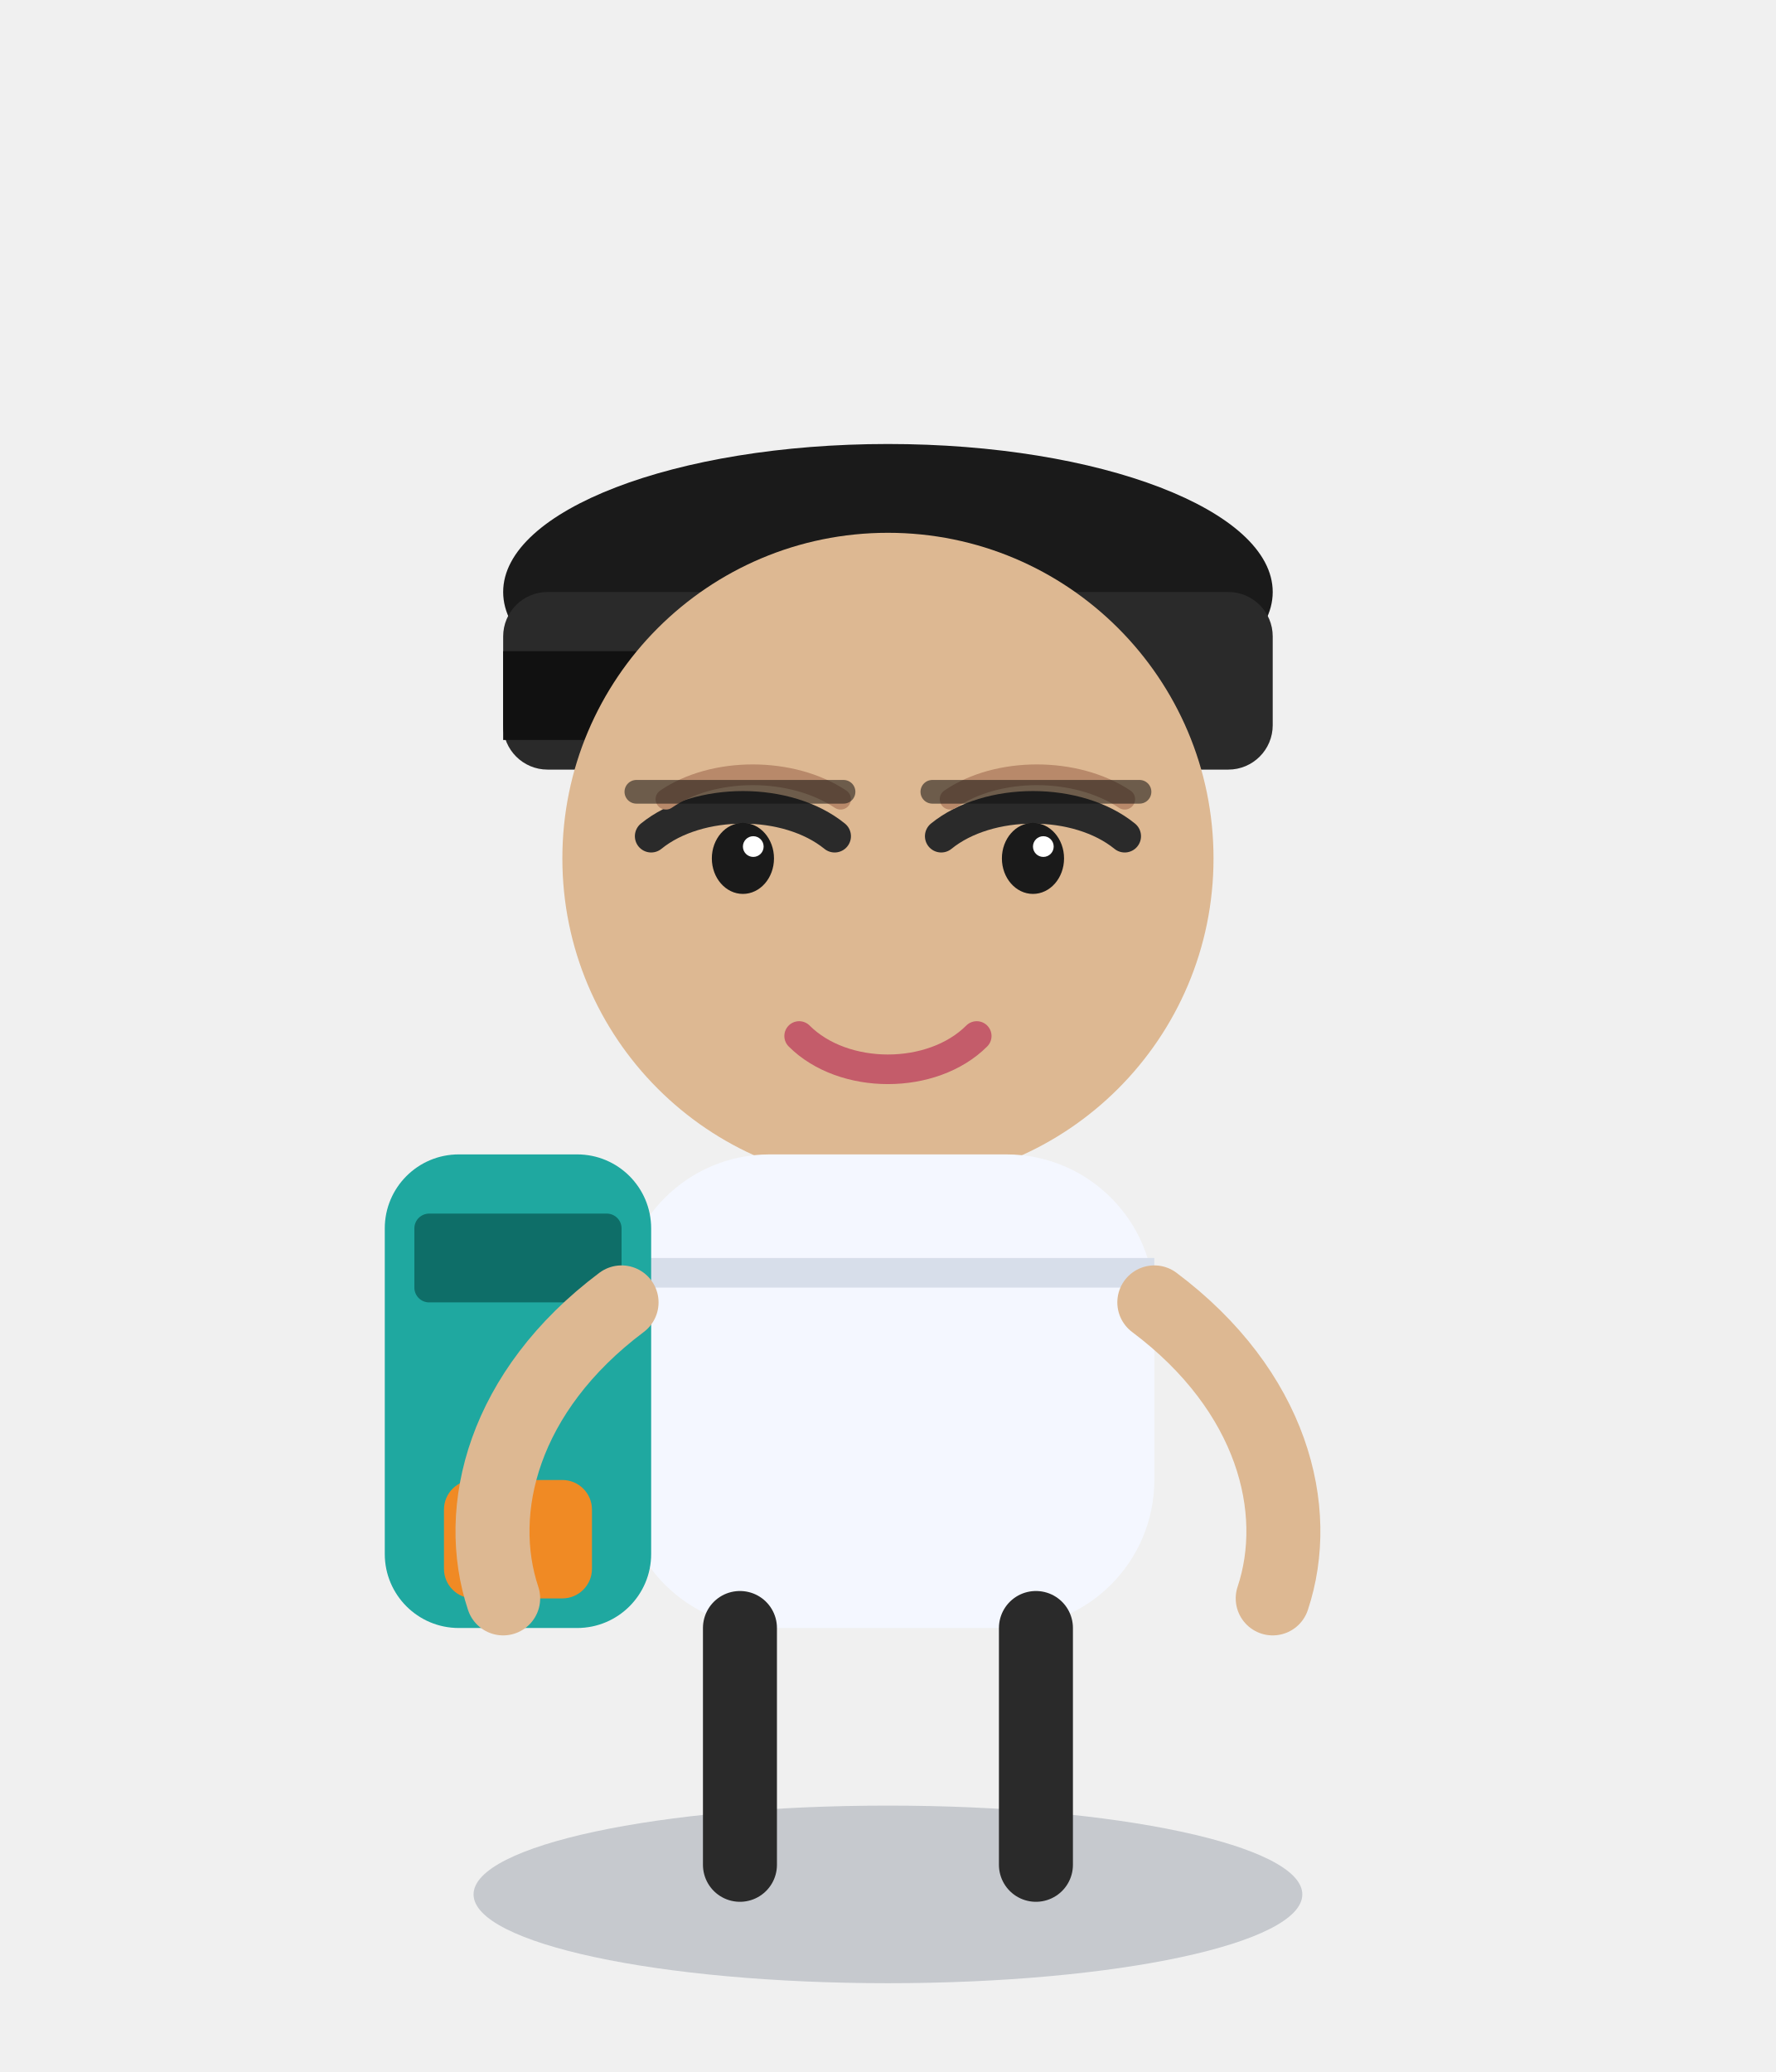
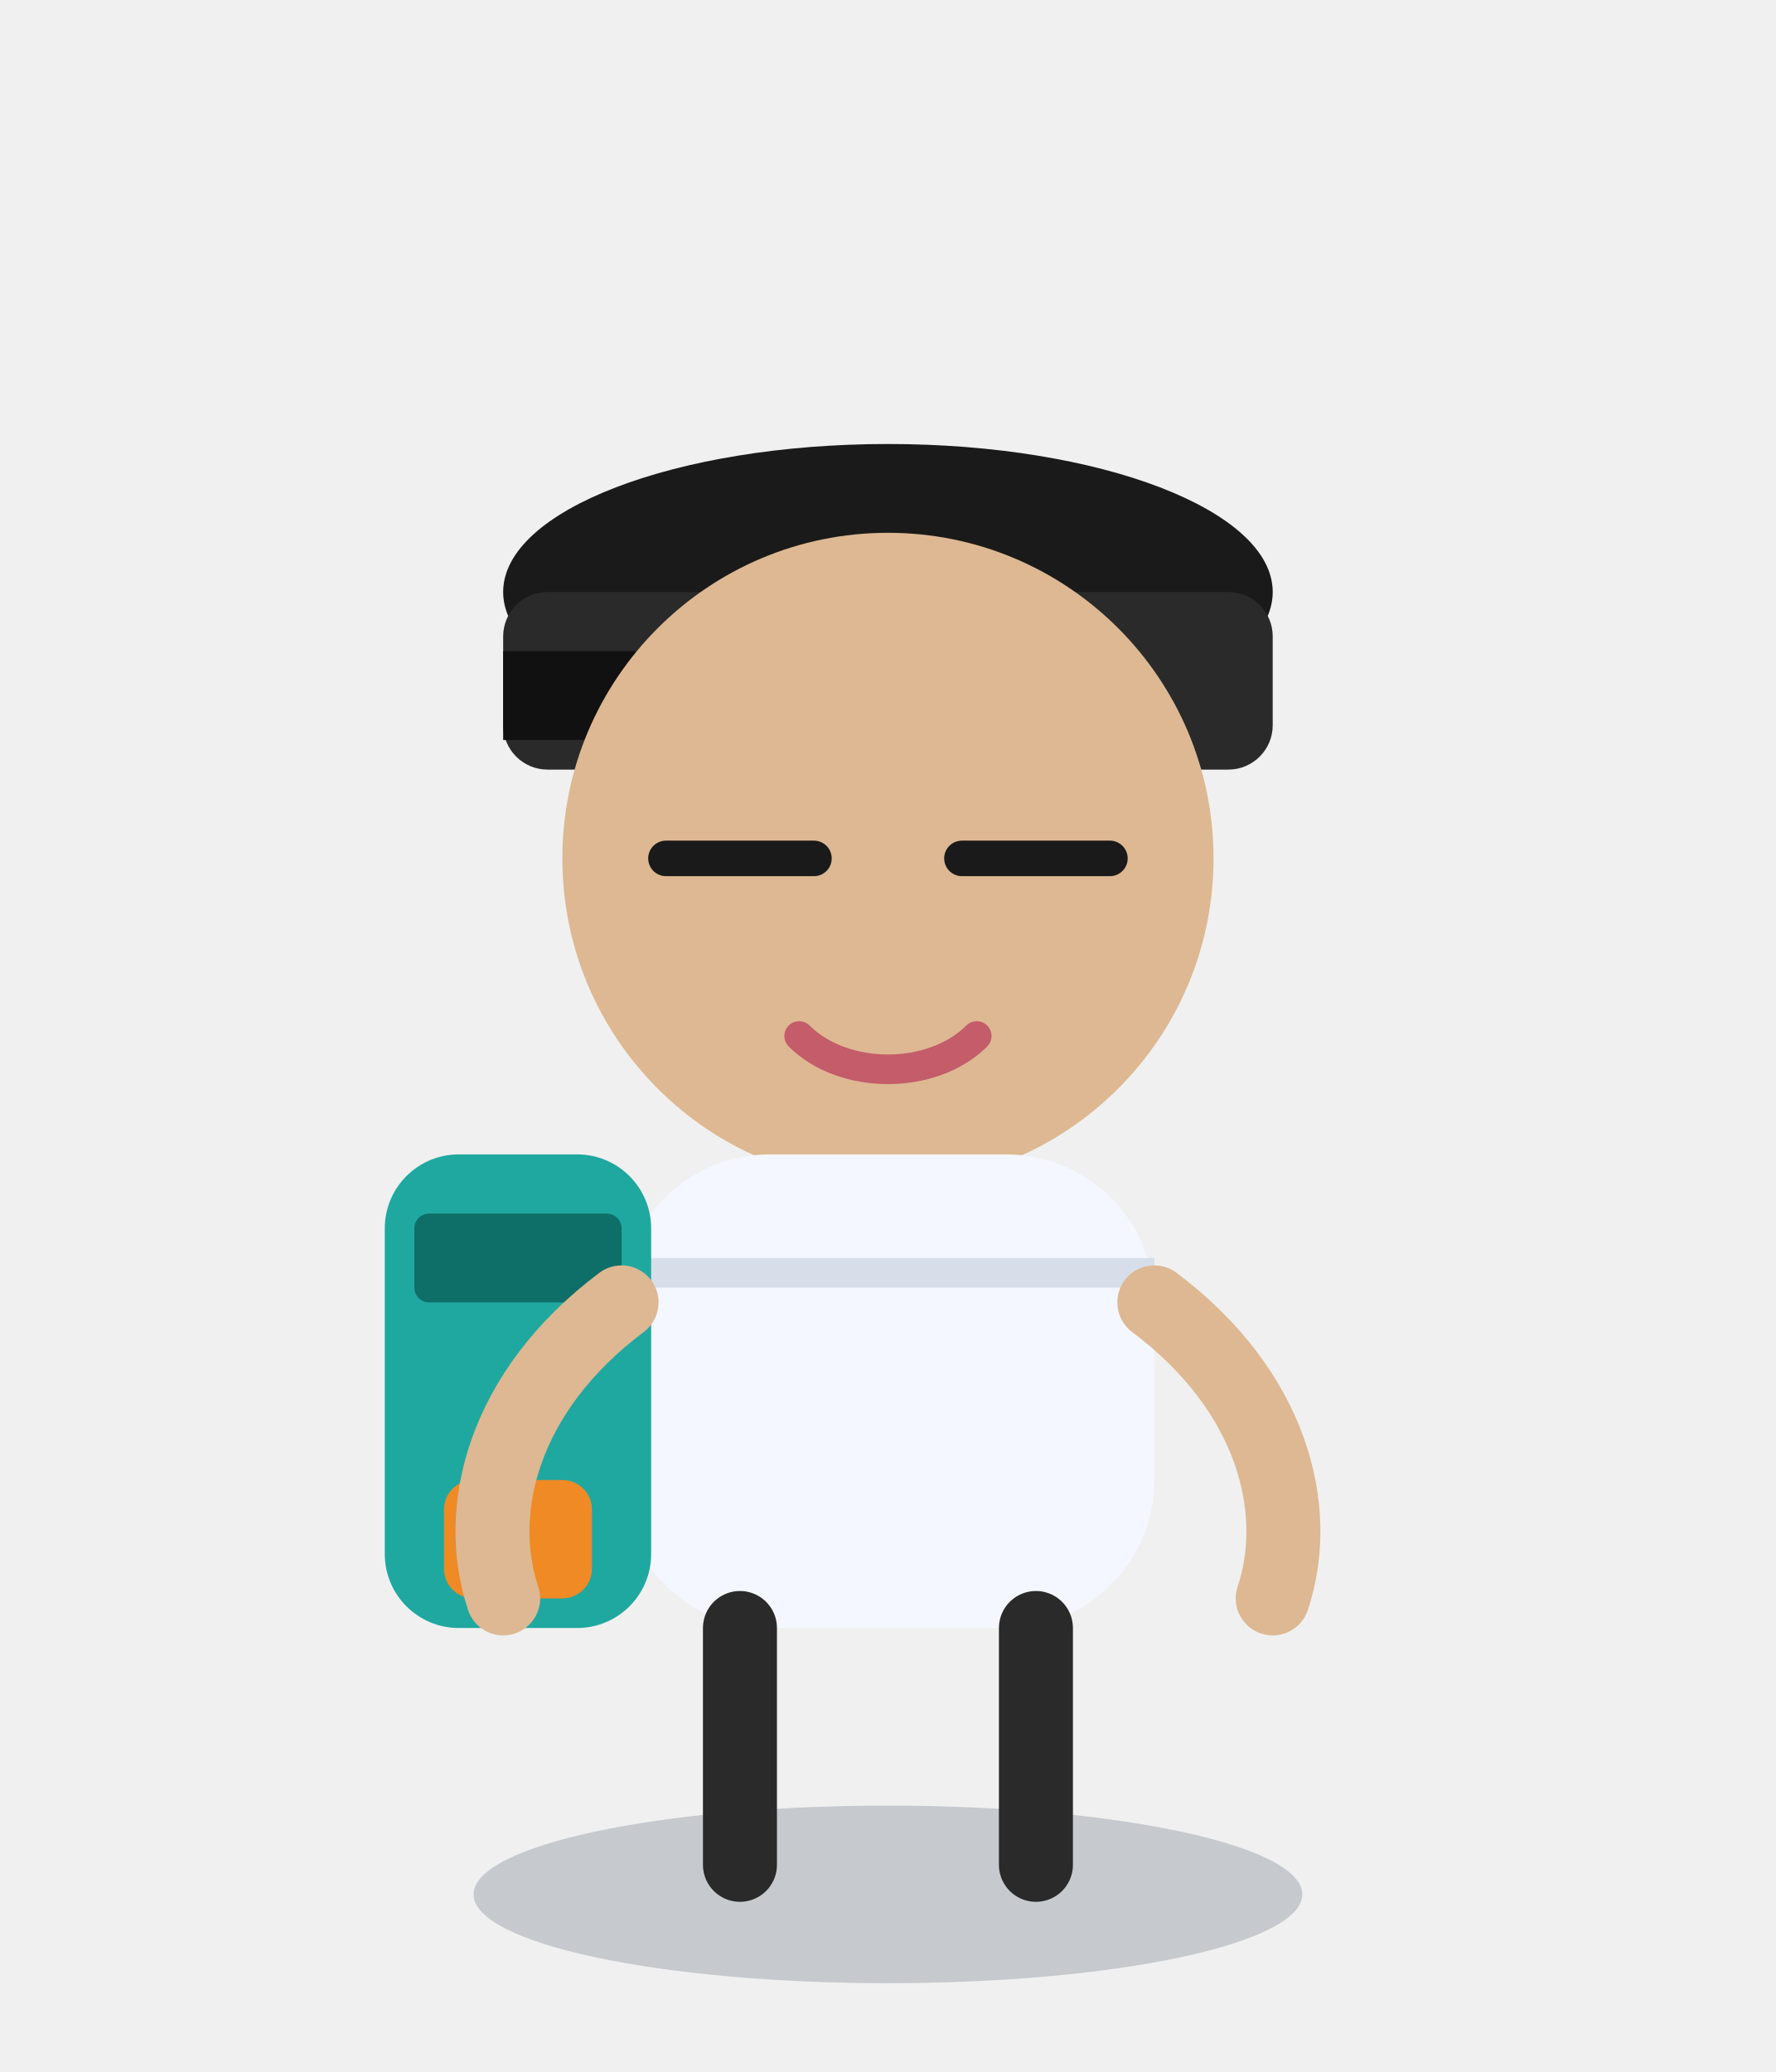
<svg xmlns="http://www.w3.org/2000/svg" viewBox="0 0 120 140" fill="none">
  <ellipse cx="60" cy="128" rx="28" ry="6" fill="#041833" opacity=".18" />
  <ellipse cx="60" cy="40" rx="26" ry="10" fill="#1A1A1A" />
  <rect x="34" y="40" width="52" height="12" rx="3" fill="#2A2A2A" />
  <rect x="34" y="44" width="18" height="6" fill="#111" />
  <circle cx="60" cy="58" r="22" fill="#DDB892" />
-   <path d="M44 56.5c3.2-2.6 9.2-2.6 12.4 0" stroke="#2A2A2A" stroke-width="2.2" stroke-linecap="round" fill="none" />
-   <path d="M63.6 56.5c3.2-2.6 9.2-2.6 12.4 0" stroke="#2A2A2A" stroke-width="2.2" stroke-linecap="round" fill="none" />
-   <ellipse cx="50.2" cy="58" rx="2.1" ry="2.4" fill="#1A1A1A" />
-   <ellipse cx="69.8" cy="58" rx="2.1" ry="2.4" fill="#1A1A1A" />
-   <circle cx="50.9" cy="57.2" r="0.7" fill="#FFF" />
-   <circle cx="70.5" cy="57.2" r="0.7" fill="#FFF" />
-   <path d="M45 54c3.2-2.2 8.5-2.2 11.8 0" stroke="#B8896A" stroke-width="1.4" stroke-linecap="round" />
-   <path d="M64.2 54c3.2-2.2 8.5-2.2 11.8 0" stroke="#B8896A" stroke-width="1.4" stroke-linecap="round" />
-   <path d="M43 53.5h14M63 53.5h14" stroke="#111" stroke-width="1.6" stroke-linecap="round" opacity=".55" />
+   <path d="M45 58h10" stroke="#1A1A1A" stroke-width="2.4" stroke-linecap="round" />
+   <path d="M65 58h10" stroke="#1A1A1A" stroke-width="2.4" stroke-linecap="round" />
  <path d="M54 70c3 3 9 3 12 0" stroke="#C45C6A" stroke-width="2" stroke-linecap="round" />
  <rect x="42" y="78" width="36" height="32" rx="10" fill="#F4F7FF" />
  <path d="M42 86h36" stroke="#D7DEEA" stroke-width="2" />
  <rect x="26" y="78" width="18" height="32" rx="5" fill="#1FA8A0" />
  <rect x="28" y="82" width="14" height="6" rx="1" fill="#0E6E68" />
  <rect x="30" y="100" width="10" height="8" rx="2" fill="#F08A24" />
  <path d="M42 88c-8 6-10 14-8 20" stroke="#DDB892" stroke-width="5" stroke-linecap="round" />
  <path d="M78 88c8 6 10 14 8 20" stroke="#DDB892" stroke-width="5" stroke-linecap="round" />
  <path d="M50 110v16M70 110v16" stroke="#2A2A2A" stroke-width="5" stroke-linecap="round" />
</svg>
